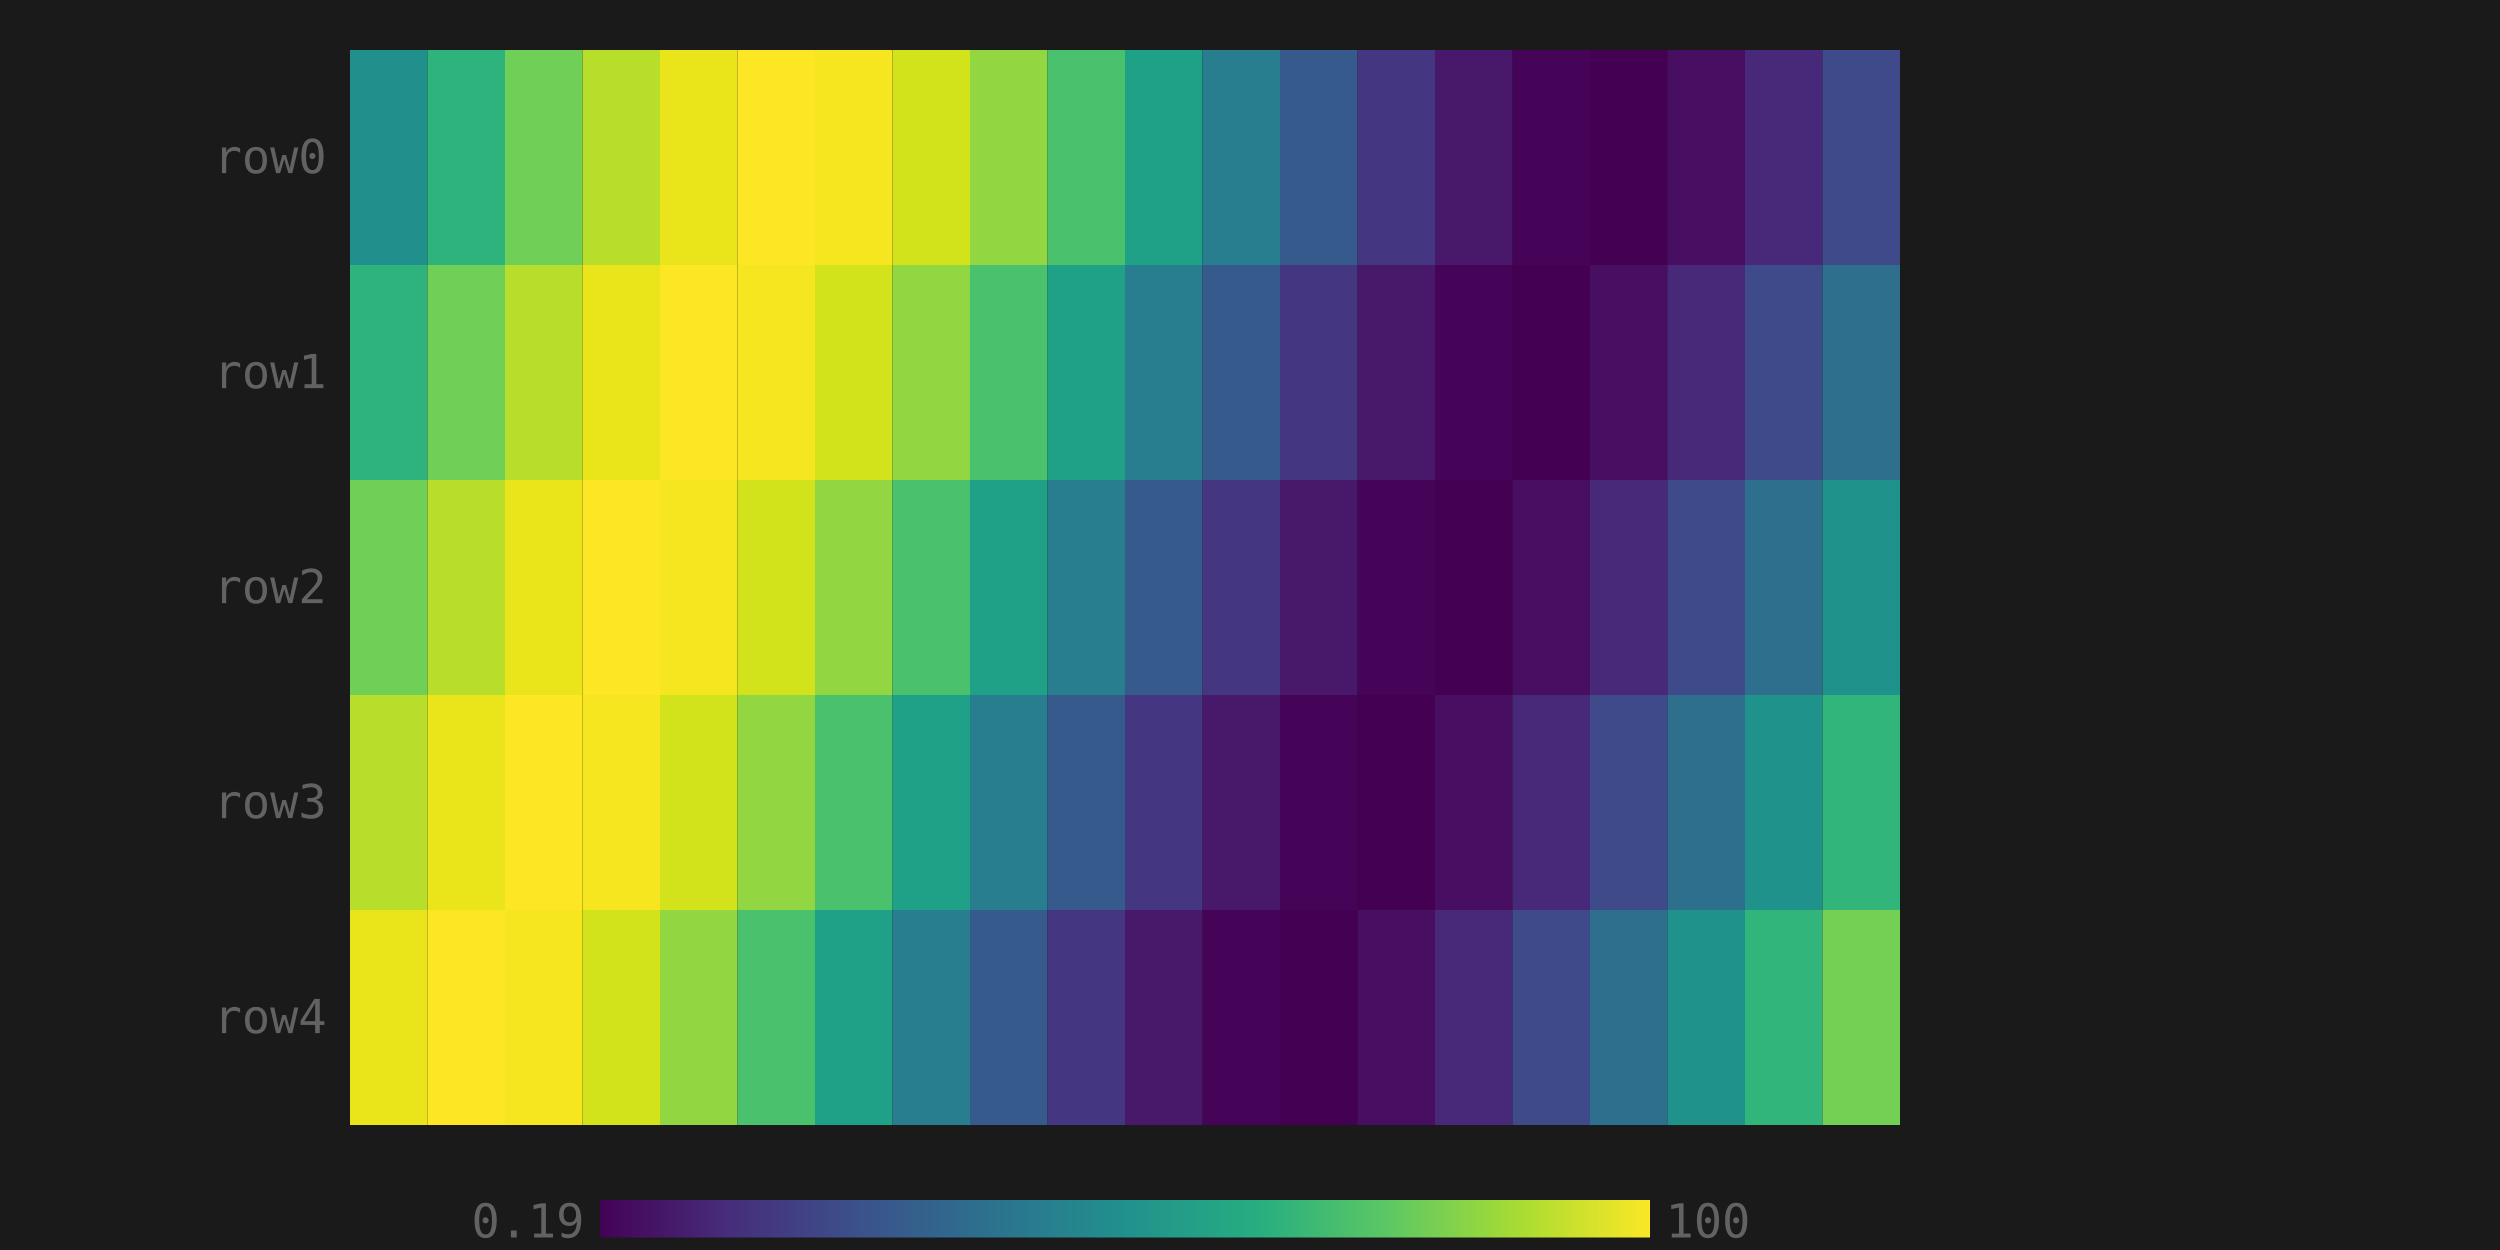
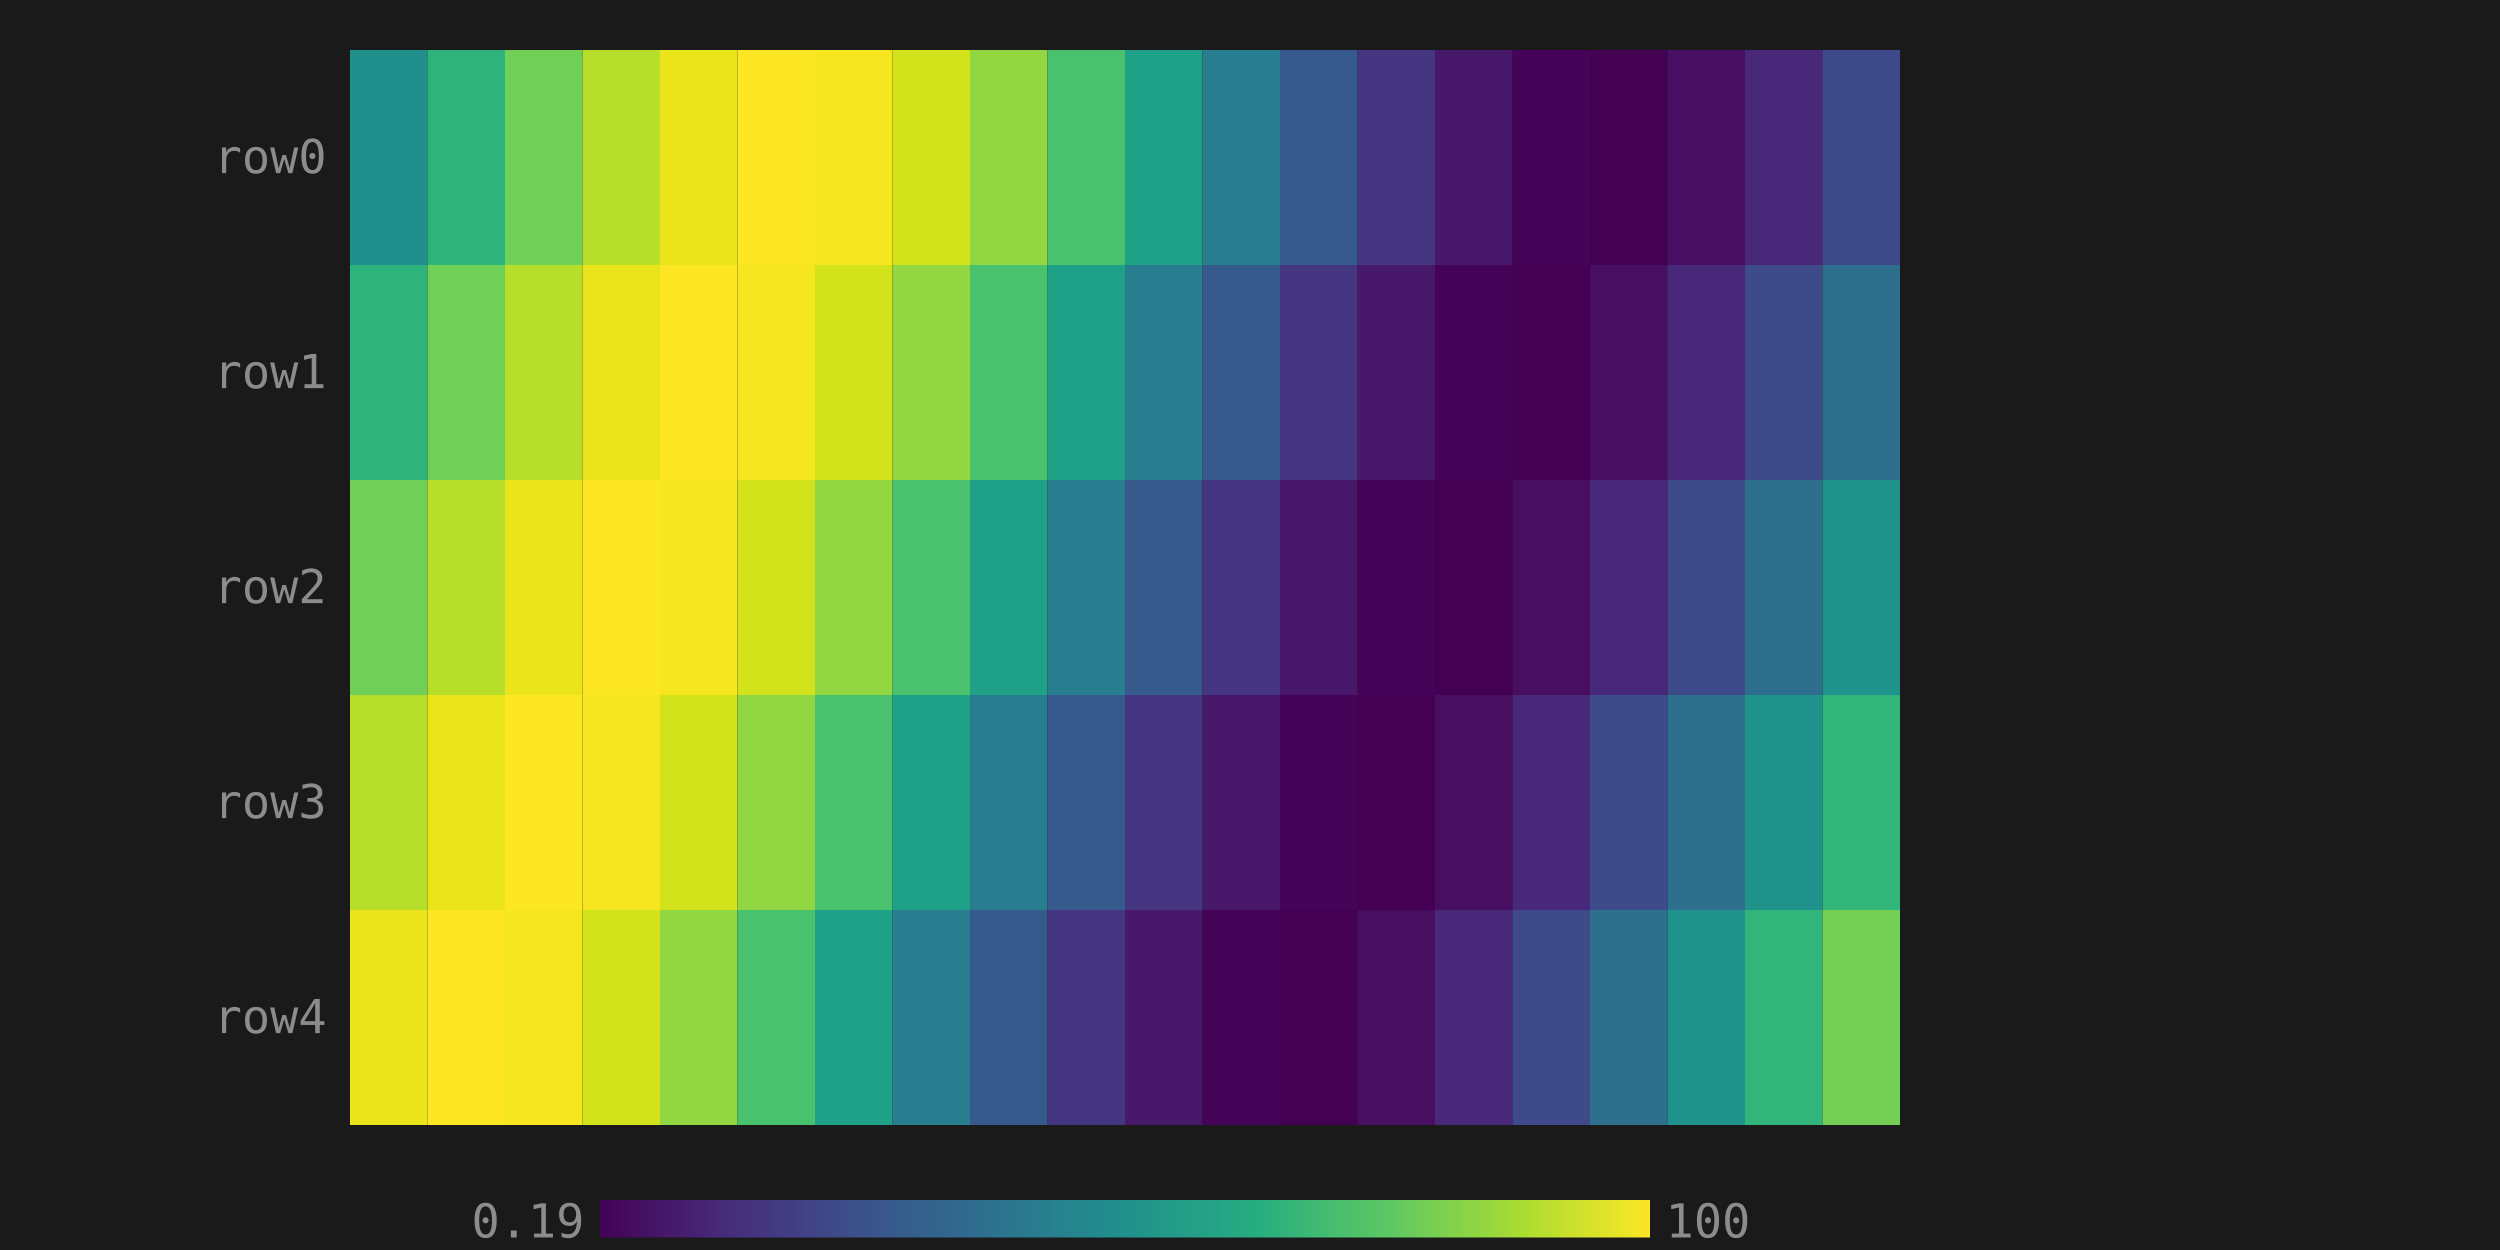
<svg xmlns="http://www.w3.org/2000/svg" viewBox="0 0 640 320" width="640" height="320">
  <rect width="100%" height="100%" fill="#1a1a1a" />
-   <text x="149.6" y="316.8" text-anchor="end" font-size="12" font-family="monospace" fill="#626262">0.19</text>
+   <text x="149.6" y="316.8" text-anchor="end" font-size="12" font-family="monospace" fill="#8c8c8c">0.19</text>
  <defs>
    <linearGradient id="rsvgb" x1="0" y1="0" x2="1" y2="0">
      <stop offset="0" stop-color="#440154" />
      <stop offset="0.125" stop-color="#472d7b" />
      <stop offset="0.25" stop-color="#3b528b" />
      <stop offset="0.375" stop-color="#2c728e" />
      <stop offset="0.5" stop-color="#21918d" />
      <stop offset="0.625" stop-color="#27ad81" />
      <stop offset="0.75" stop-color="#5dc863" />
      <stop offset="0.875" stop-color="#aadc32" />
      <stop offset="1" stop-color="#fde725" />
    </linearGradient>
  </defs>
  <rect x="153.6" y="307.2" width="268.8" height="9.6" fill="url(#rsvgb)" />
-   <text x="426.4" y="316.8" text-anchor="start" font-size="12" font-family="monospace" fill="#626262">100</text>
+   <text x="426.4" y="316.8" text-anchor="start" font-size="12" font-family="monospace" fill="#8c8c8c">100</text>
  <clipPath id="isvgb-0">
    <rect x="0" y="28.32" width="83.6" height="24" />
  </clipPath>
-   <text x="83.6" y="44.32" text-anchor="end" clip-path="url(#isvgb-0)" font-size="12" font-family="monospace" fill="#626262">row0</text>
+   <text x="83.6" y="44.32" text-anchor="end" clip-path="url(#isvgb-0)" font-size="12" font-family="monospace" fill="#8c8c8c">row0</text>
  <clipPath id="isvgb-1">
    <rect x="0" y="83.36" width="83.6" height="24" />
  </clipPath>
-   <text x="83.6" y="99.36" text-anchor="end" clip-path="url(#isvgb-1)" font-size="12" font-family="monospace" fill="#626262">row1</text>
+   <text x="83.6" y="99.36" text-anchor="end" clip-path="url(#isvgb-1)" font-size="12" font-family="monospace" fill="#8c8c8c">row1</text>
  <clipPath id="isvgb-2">
    <rect x="0" y="138.4" width="83.6" height="24" />
  </clipPath>
-   <text x="83.6" y="154.4" text-anchor="end" clip-path="url(#isvgb-2)" font-size="12" font-family="monospace" fill="#626262">row2</text>
+   <text x="83.6" y="154.4" text-anchor="end" clip-path="url(#isvgb-2)" font-size="12" font-family="monospace" fill="#8c8c8c">row2</text>
  <clipPath id="isvgb-3">
    <rect x="0" y="193.44" width="83.6" height="24" />
  </clipPath>
-   <text x="83.6" y="209.44" text-anchor="end" clip-path="url(#isvgb-3)" font-size="12" font-family="monospace" fill="#626262">row3</text>
+   <text x="83.6" y="209.44" text-anchor="end" clip-path="url(#isvgb-3)" font-size="12" font-family="monospace" fill="#8c8c8c">row3</text>
  <clipPath id="isvgb-4">
    <rect x="0" y="248.48" width="83.6" height="24" />
  </clipPath>
-   <text x="83.6" y="264.48" text-anchor="end" clip-path="url(#isvgb-4)" font-size="12" font-family="monospace" fill="#626262">row4</text>
+   <text x="83.6" y="264.48" text-anchor="end" clip-path="url(#isvgb-4)" font-size="12" font-family="monospace" fill="#8c8c8c">row4</text>
  <rect x="89.6" y="12.8" width="19.84" height="55.04" fill="#21908d" />
  <rect x="109.44" y="12.8" width="19.84" height="55.04" fill="#2eb37c" />
  <rect x="129.28" y="12.8" width="19.84" height="55.04" fill="#6fcf57" />
  <rect x="149.12" y="12.8" width="19.84" height="55.04" fill="#b7de2a" />
  <rect x="168.96" y="12.8" width="19.84" height="55.04" fill="#e9e51a" />
  <rect x="188.8" y="12.8" width="19.84" height="55.04" fill="#fde725" />
  <rect x="208.64" y="12.8" width="19.84" height="55.04" fill="#f6e620" />
  <rect x="228.48" y="12.8" width="19.84" height="55.04" fill="#d2e21b" />
  <rect x="248.32" y="12.8" width="19.84" height="55.04" fill="#92d741" />
  <rect x="268.16" y="12.8" width="19.84" height="55.04" fill="#4ac16d" />
  <rect x="288" y="12.8" width="19.84" height="55.04" fill="#1fa188" />
  <rect x="307.84" y="12.8" width="19.84" height="55.04" fill="#287d8e" />
  <rect x="327.68" y="12.8" width="19.84" height="55.04" fill="#375a8c" />
  <rect x="347.52" y="12.8" width="19.84" height="55.04" fill="#453681" />
  <rect x="367.36" y="12.8" width="19.84" height="55.04" fill="#48186a" />
  <rect x="387.2" y="12.8" width="19.84" height="55.04" fill="#450458" />
  <rect x="407.04" y="12.8" width="19.84" height="55.04" fill="#440154" />
  <rect x="426.88" y="12.8" width="19.84" height="55.04" fill="#470e61" />
  <rect x="446.72" y="12.8" width="19.84" height="55.04" fill="#482979" />
  <rect x="466.56" y="12.8" width="19.84" height="55.04" fill="#3e4a89" />
  <rect x="89.6" y="67.84" width="19.84" height="55.04" fill="#2eb37c" />
  <rect x="109.44" y="67.84" width="19.84" height="55.04" fill="#6fcf57" />
  <rect x="129.28" y="67.84" width="19.84" height="55.04" fill="#b7de2a" />
  <rect x="149.12" y="67.84" width="19.84" height="55.04" fill="#e9e51a" />
  <rect x="168.96" y="67.84" width="19.84" height="55.04" fill="#fde725" />
  <rect x="188.8" y="67.84" width="19.84" height="55.04" fill="#f6e620" />
  <rect x="208.64" y="67.84" width="19.84" height="55.04" fill="#d2e21b" />
  <rect x="228.48" y="67.84" width="19.84" height="55.04" fill="#92d741" />
  <rect x="248.32" y="67.84" width="19.84" height="55.04" fill="#4ac16d" />
  <rect x="268.16" y="67.84" width="19.84" height="55.04" fill="#1fa188" />
  <rect x="288" y="67.84" width="19.84" height="55.04" fill="#287d8e" />
  <rect x="307.84" y="67.84" width="19.84" height="55.04" fill="#375a8c" />
  <rect x="327.68" y="67.84" width="19.84" height="55.04" fill="#453681" />
  <rect x="347.52" y="67.84" width="19.84" height="55.04" fill="#48186a" />
  <rect x="367.36" y="67.84" width="19.84" height="55.04" fill="#450458" />
  <rect x="387.2" y="67.84" width="19.84" height="55.04" fill="#440154" />
  <rect x="407.04" y="67.84" width="19.84" height="55.04" fill="#470e61" />
  <rect x="426.88" y="67.84" width="19.84" height="55.04" fill="#482979" />
  <rect x="446.72" y="67.84" width="19.84" height="55.04" fill="#3e4a89" />
  <rect x="466.56" y="67.84" width="19.84" height="55.04" fill="#2e6f8e" />
  <rect x="89.6" y="122.88" width="19.84" height="55.04" fill="#6fcf57" />
  <rect x="109.44" y="122.88" width="19.84" height="55.04" fill="#b7de2a" />
  <rect x="129.28" y="122.88" width="19.84" height="55.04" fill="#e9e51a" />
  <rect x="149.12" y="122.88" width="19.84" height="55.04" fill="#fde725" />
  <rect x="168.96" y="122.88" width="19.84" height="55.04" fill="#f6e620" />
  <rect x="188.8" y="122.88" width="19.84" height="55.04" fill="#d2e21b" />
  <rect x="208.64" y="122.88" width="19.84" height="55.04" fill="#92d741" />
  <rect x="228.48" y="122.88" width="19.84" height="55.04" fill="#4ac16d" />
  <rect x="248.32" y="122.88" width="19.84" height="55.04" fill="#1fa188" />
  <rect x="268.16" y="122.88" width="19.84" height="55.04" fill="#287d8e" />
  <rect x="288" y="122.88" width="19.84" height="55.04" fill="#375a8c" />
  <rect x="307.84" y="122.88" width="19.84" height="55.04" fill="#453681" />
  <rect x="327.68" y="122.88" width="19.84" height="55.04" fill="#48186a" />
  <rect x="347.52" y="122.88" width="19.84" height="55.04" fill="#450458" />
  <rect x="367.36" y="122.88" width="19.84" height="55.04" fill="#440154" />
  <rect x="387.2" y="122.88" width="19.84" height="55.04" fill="#470e61" />
  <rect x="407.04" y="122.88" width="19.84" height="55.04" fill="#482979" />
  <rect x="426.88" y="122.88" width="19.84" height="55.04" fill="#3e4a89" />
  <rect x="446.72" y="122.88" width="19.84" height="55.04" fill="#2e6f8e" />
  <rect x="466.56" y="122.88" width="19.84" height="55.04" fill="#20928c" />
  <rect x="89.6" y="177.92" width="19.84" height="55.04" fill="#b7de2a" />
  <rect x="109.44" y="177.92" width="19.84" height="55.04" fill="#e9e51a" />
  <rect x="129.28" y="177.92" width="19.84" height="55.04" fill="#fde725" />
  <rect x="149.12" y="177.92" width="19.84" height="55.04" fill="#f6e620" />
  <rect x="168.96" y="177.92" width="19.84" height="55.04" fill="#d2e21b" />
  <rect x="188.8" y="177.92" width="19.84" height="55.04" fill="#92d741" />
  <rect x="208.64" y="177.92" width="19.84" height="55.04" fill="#4ac16d" />
  <rect x="228.48" y="177.92" width="19.84" height="55.04" fill="#1fa188" />
  <rect x="248.32" y="177.92" width="19.84" height="55.04" fill="#287d8e" />
  <rect x="268.16" y="177.92" width="19.84" height="55.04" fill="#375a8c" />
  <rect x="288" y="177.92" width="19.84" height="55.04" fill="#453681" />
  <rect x="307.84" y="177.92" width="19.84" height="55.04" fill="#48186a" />
  <rect x="327.68" y="177.92" width="19.84" height="55.04" fill="#450458" />
  <rect x="347.52" y="177.92" width="19.84" height="55.04" fill="#440154" />
  <rect x="367.36" y="177.92" width="19.84" height="55.04" fill="#470e61" />
  <rect x="387.2" y="177.92" width="19.84" height="55.04" fill="#482979" />
  <rect x="407.04" y="177.92" width="19.84" height="55.04" fill="#3e4a89" />
  <rect x="426.88" y="177.92" width="19.84" height="55.04" fill="#2e6f8e" />
  <rect x="446.72" y="177.92" width="19.84" height="55.04" fill="#20928c" />
  <rect x="466.56" y="177.92" width="19.84" height="55.04" fill="#31b57b" />
  <rect x="89.6" y="232.96" width="19.84" height="55.04" fill="#e9e51a" />
  <rect x="109.44" y="232.96" width="19.84" height="55.04" fill="#fde725" />
  <rect x="129.28" y="232.96" width="19.84" height="55.04" fill="#f6e620" />
  <rect x="149.12" y="232.96" width="19.84" height="55.04" fill="#d2e21b" />
  <rect x="168.96" y="232.96" width="19.84" height="55.04" fill="#92d741" />
  <rect x="188.8" y="232.96" width="19.84" height="55.04" fill="#4ac16d" />
  <rect x="208.64" y="232.96" width="19.84" height="55.04" fill="#1fa188" />
  <rect x="228.48" y="232.96" width="19.84" height="55.04" fill="#287d8e" />
  <rect x="248.32" y="232.96" width="19.84" height="55.04" fill="#375a8c" />
  <rect x="268.16" y="232.96" width="19.84" height="55.04" fill="#453681" />
  <rect x="288" y="232.96" width="19.84" height="55.04" fill="#48186a" />
  <rect x="307.84" y="232.96" width="19.84" height="55.04" fill="#450458" />
  <rect x="327.68" y="232.96" width="19.84" height="55.04" fill="#440154" />
  <rect x="347.52" y="232.96" width="19.84" height="55.04" fill="#470e61" />
  <rect x="367.36" y="232.96" width="19.84" height="55.04" fill="#482979" />
  <rect x="387.2" y="232.96" width="19.84" height="55.04" fill="#3e4a89" />
  <rect x="407.04" y="232.96" width="19.84" height="55.04" fill="#2e6f8e" />
  <rect x="426.88" y="232.96" width="19.84" height="55.04" fill="#20928c" />
  <rect x="446.72" y="232.96" width="19.84" height="55.04" fill="#31b57b" />
  <rect x="466.56" y="232.96" width="19.84" height="55.04" fill="#74d055" />
</svg>
